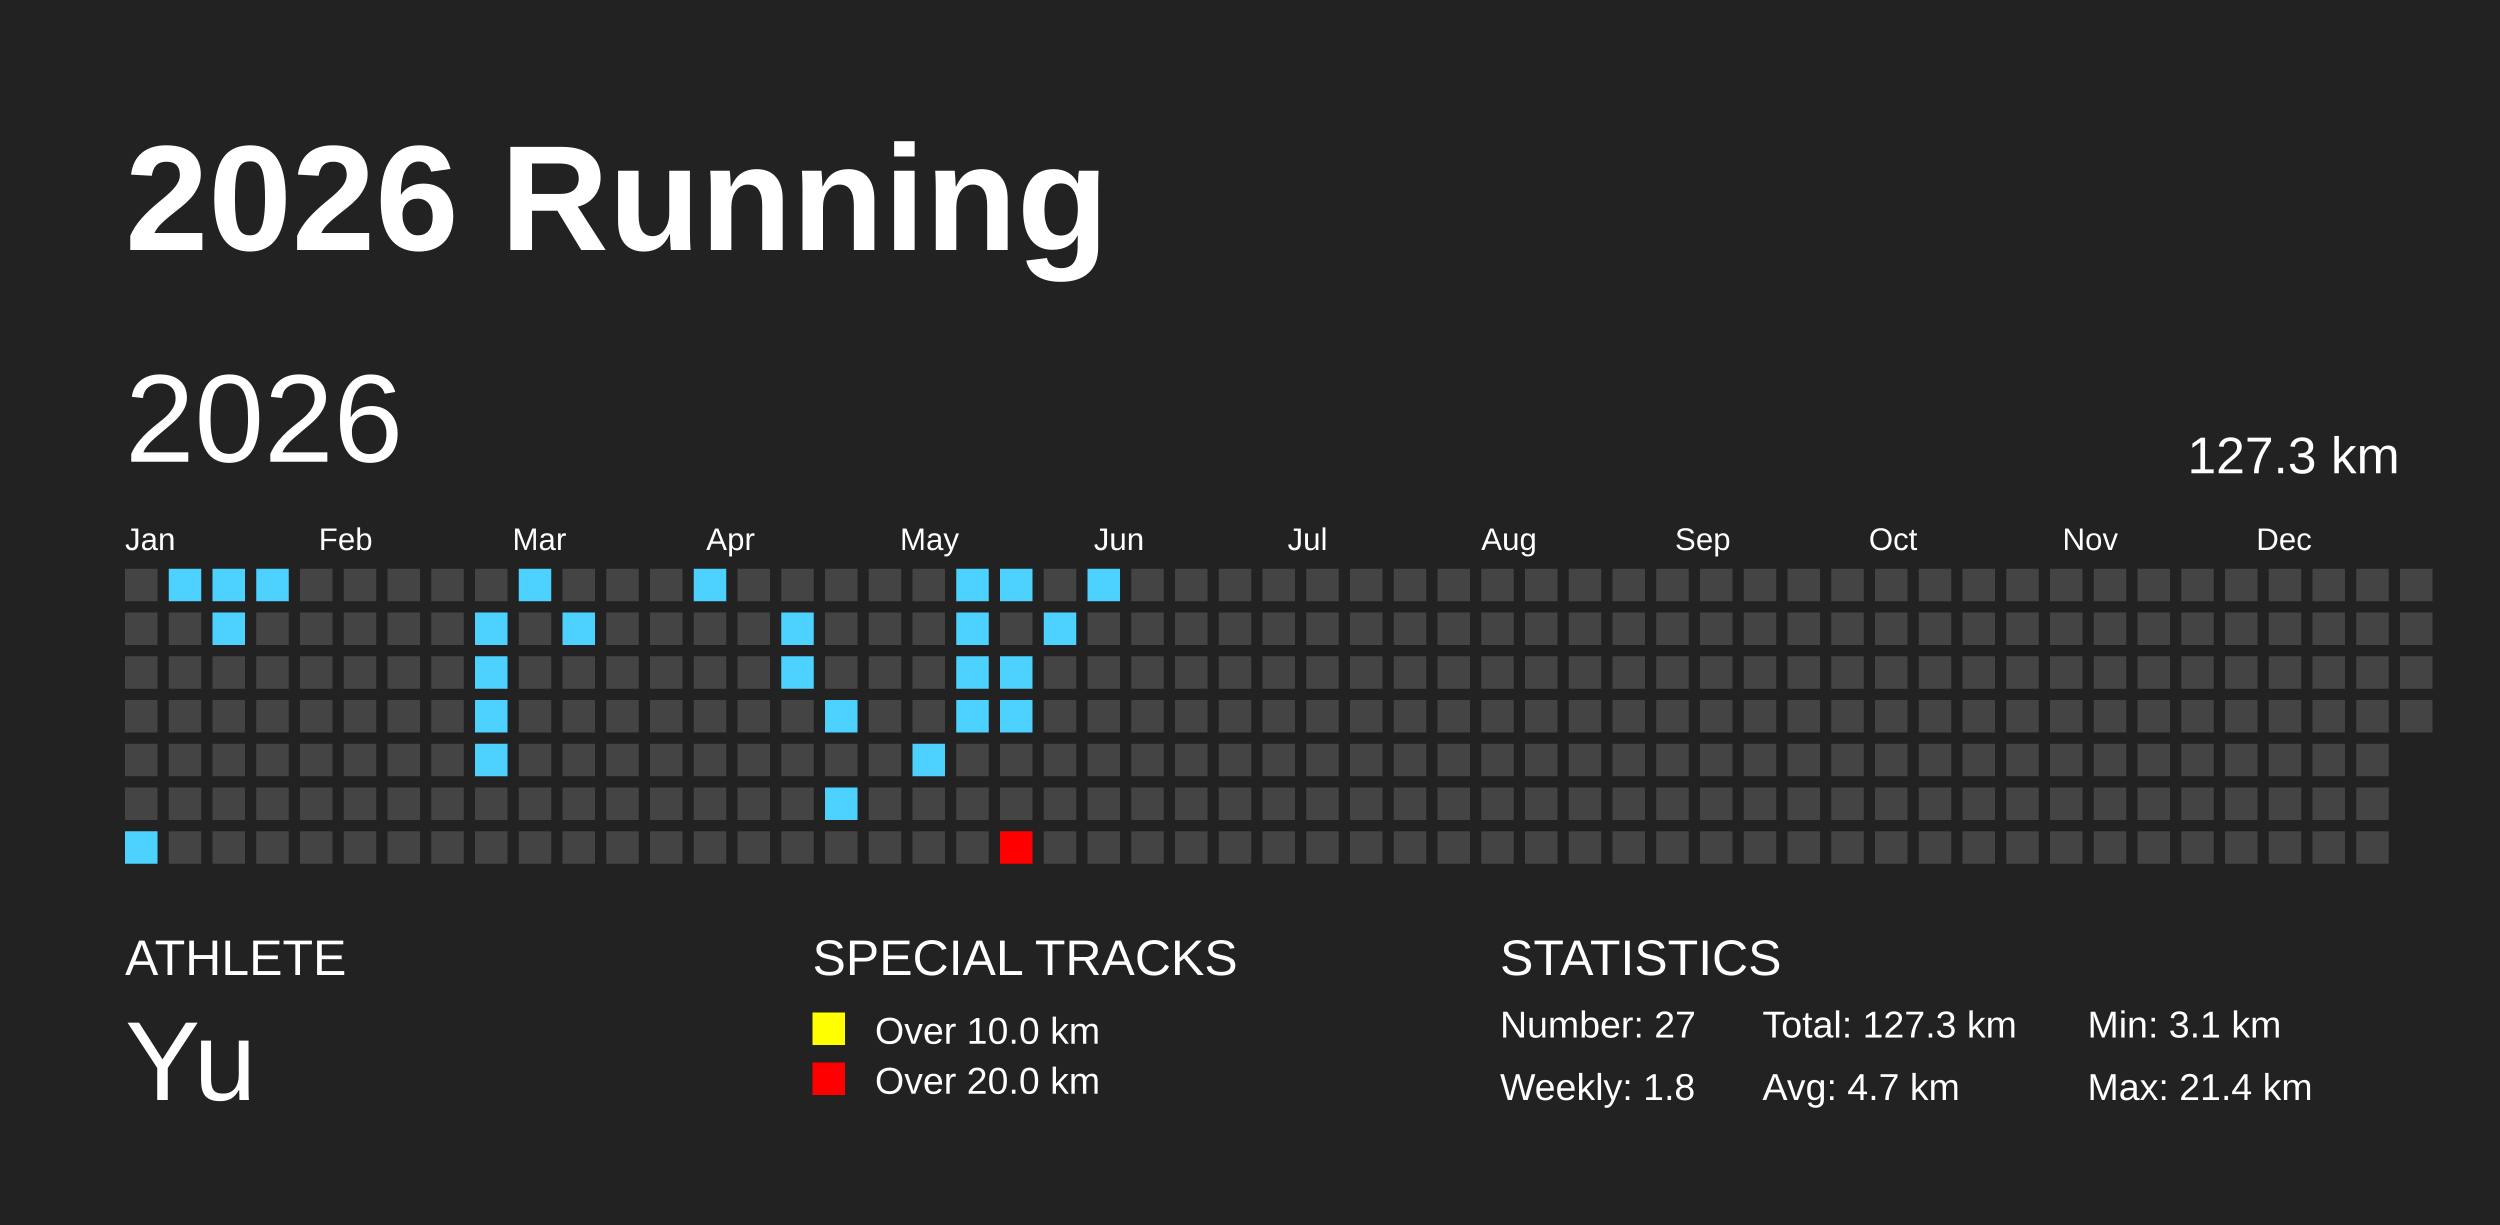
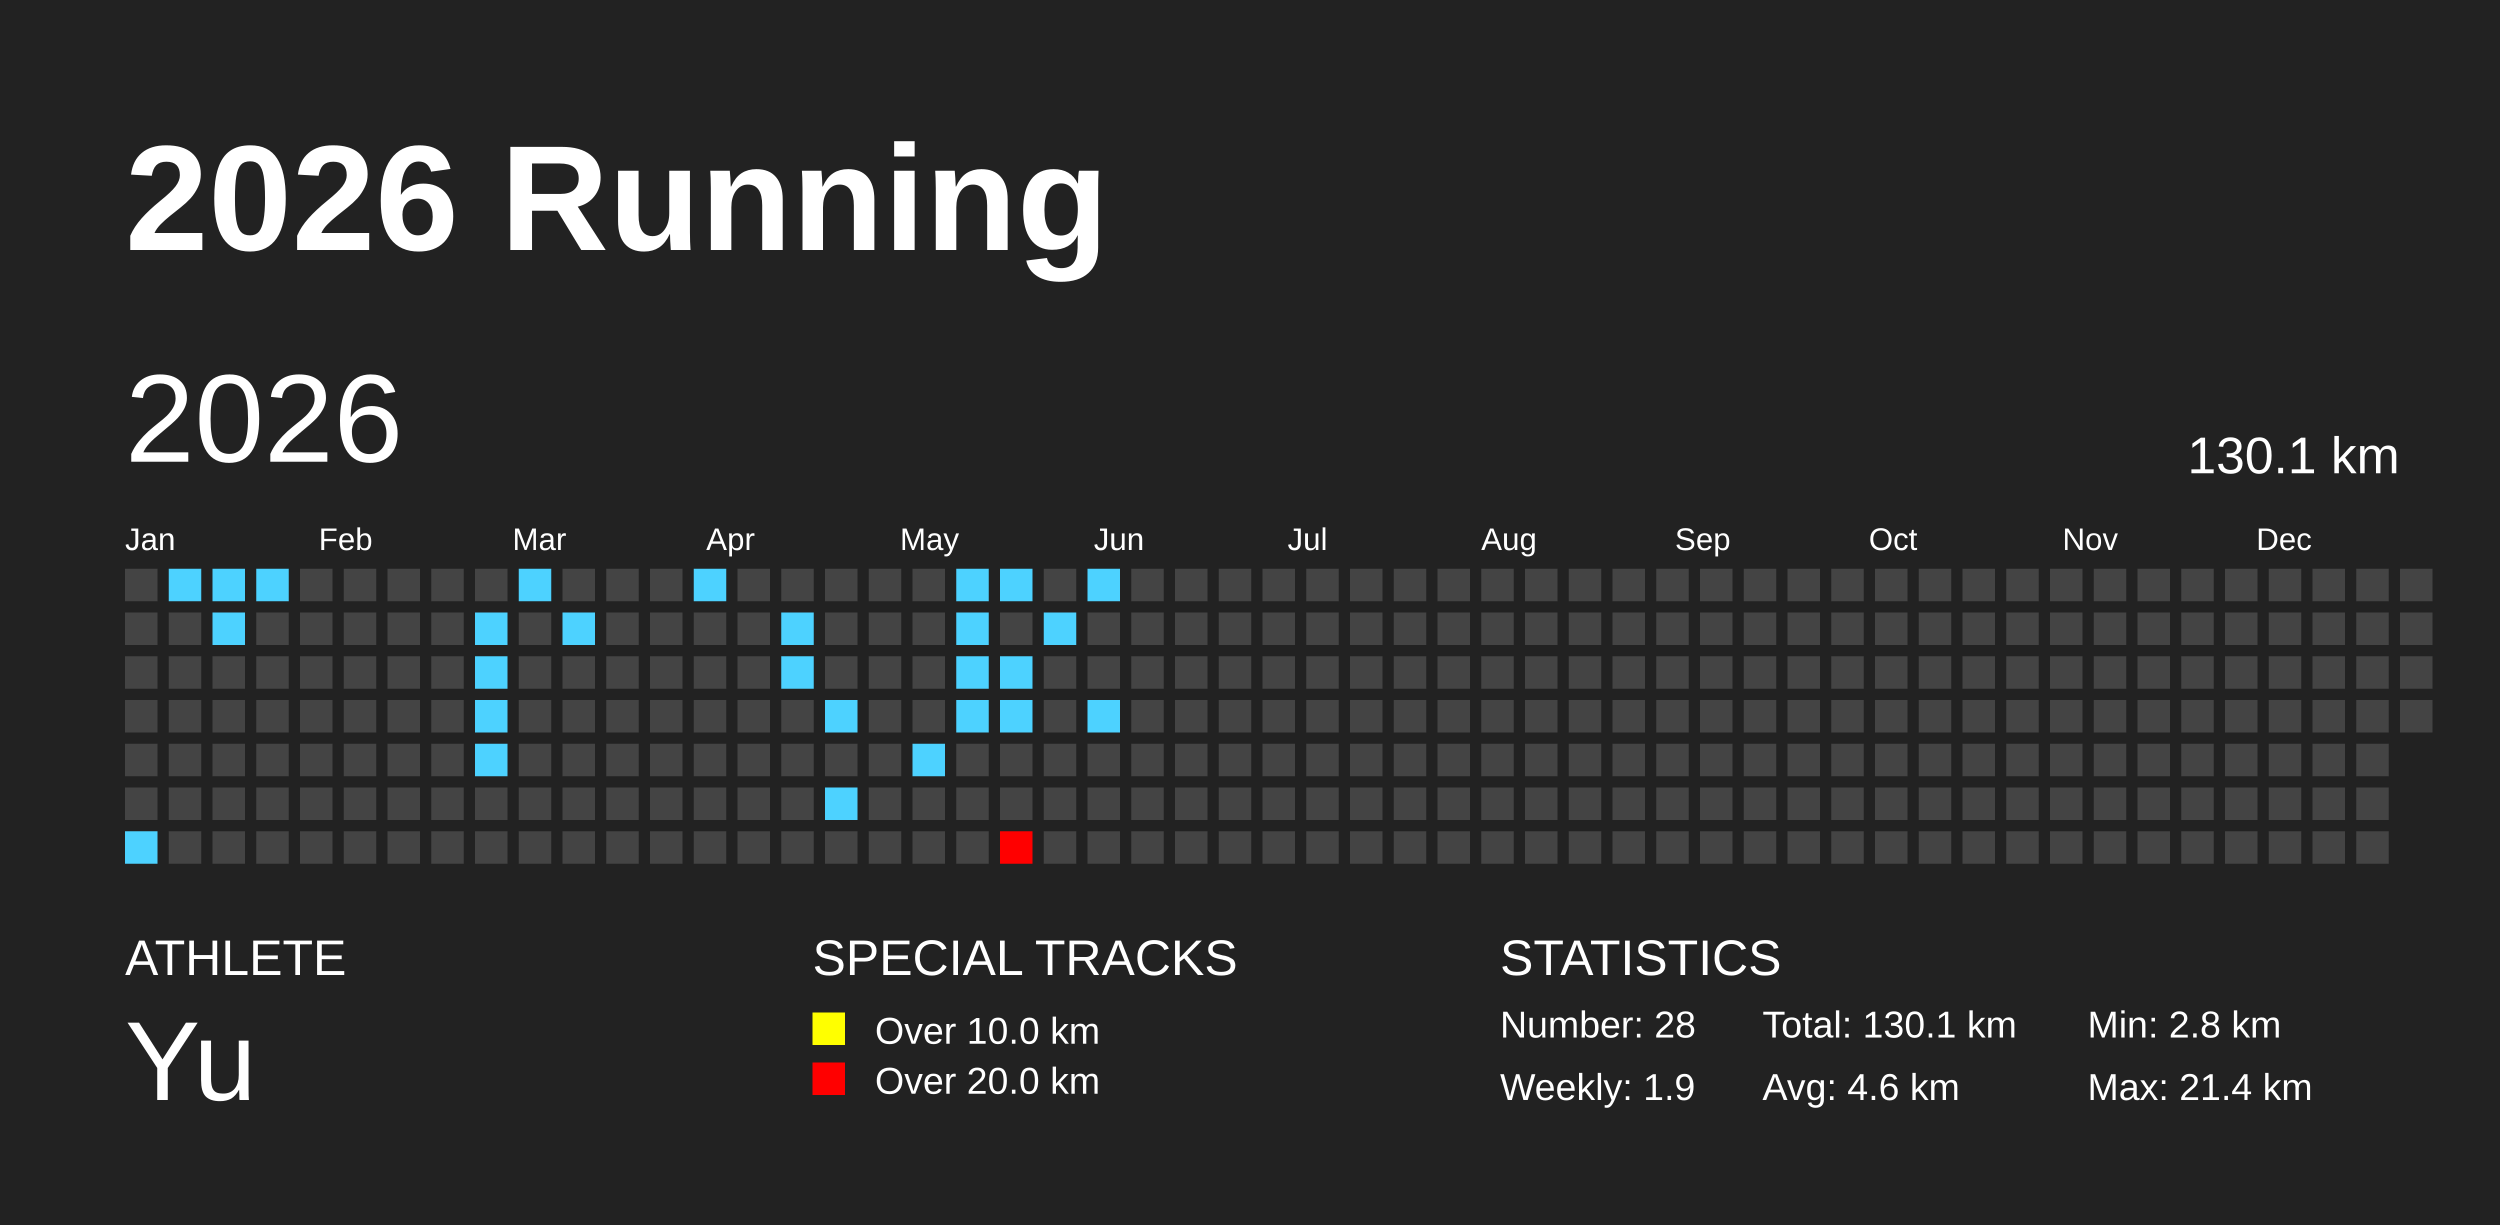
<svg xmlns="http://www.w3.org/2000/svg" baseProfile="full" height="98mm" version="1.1" viewBox="0,0,200,98" width="200mm">
  <defs />
  <rect fill="#222222" height="98" width="200" x="0" y="0" />
  <text fill="#FFFFFF" style="font-size:12px; font-family:Arial; font-weight:bold;" x="10" y="20">2026 Running</text>
  <text fill="#FFFFFF" style="font-size:4px; font-family:Arial" x="10" y="78">ATHLETE</text>
  <text fill="#FFFFFF" style="font-size:9px; font-family:Arial" x="10" y="88">Yu</text>
  <text fill="#FFFFFF" style="font-size:4px; font-family:Arial" x="65" y="78">SPECIAL TRACKS</text>
  <rect fill="yellow" height="2.6" width="2.6" x="65" y="81" />
  <text fill="#FFFFFF" style="font-size:3px; font-family:Arial" x="70" y="83.5">Over 10.0 km</text>
  <rect fill="red" height="2.6" width="2.6" x="65" y="85" />
  <text fill="#FFFFFF" style="font-size:3px; font-family:Arial" x="70" y="87.5">Over 20.0 km</text>
  <text fill="#FFFFFF" style="font-size:4px; font-family:Arial" x="120" y="78">STATISTICS</text>
-   <text fill="#FFFFFF" style="font-size:3px; font-family:Arial" x="120" y="83">Number: 27</text>
-   <text fill="#FFFFFF" style="font-size:3px; font-family:Arial" x="120" y="88">Weekly: 1.8</text>
-   <text fill="#FFFFFF" style="font-size:3px; font-family:Arial" x="141" y="83">Total: 127.3 km</text>
-   <text fill="#FFFFFF" style="font-size:3px; font-family:Arial" x="141" y="88">Avg: 4.7 km</text>
-   <text fill="#FFFFFF" style="font-size:3px; font-family:Arial" x="167" y="83">Min: 3.1 km</text>
+   <text fill="#FFFFFF" style="font-size:3px; font-family:Arial" x="120" y="83">Number: 28</text>
+   <text fill="#FFFFFF" style="font-size:3px; font-family:Arial" x="120" y="88">Weekly: 1.9</text>
+   <text fill="#FFFFFF" style="font-size:3px; font-family:Arial" x="141" y="83">Total: 130.1 km</text>
+   <text fill="#FFFFFF" style="font-size:3px; font-family:Arial" x="141" y="88">Avg: 4.6 km</text>
+   <text fill="#FFFFFF" style="font-size:3px; font-family:Arial" x="167" y="83">Min: 2.8 km</text>
  <text fill="#FFFFFF" style="font-size:3px; font-family:Arial" x="167" y="88">Max: 21.4 km</text>
  <text dominant-baseline="hanging" fill="#FFFFFF" style="font-size:10.0px; font-family:Arial;" x="10" y="30">2026</text>
-   <text dominant-baseline="hanging" fill="#FFFFFF" style="font-size:4.125px; font-family:Arial;" x="175" y="35">127.3 km</text>
+   <text dominant-baseline="hanging" fill="#FFFFFF" style="font-size:4.125px; font-family:Arial;" x="175" y="35">130.1 km</text>
  <text fill="#FFFFFF" style="font-size:2.5px; font-family:Arial" x="10.0" y="44">Jan</text>
  <text fill="#FFFFFF" style="font-size:2.5px; font-family:Arial" x="25.5" y="44">Feb</text>
  <text fill="#FFFFFF" style="font-size:2.5px; font-family:Arial" x="41.0" y="44">Mar</text>
  <text fill="#FFFFFF" style="font-size:2.5px; font-family:Arial" x="56.5" y="44">Apr</text>
  <text fill="#FFFFFF" style="font-size:2.5px; font-family:Arial" x="72.0" y="44">May</text>
  <text fill="#FFFFFF" style="font-size:2.5px; font-family:Arial" x="87.5" y="44">Jun</text>
  <text fill="#FFFFFF" style="font-size:2.5px; font-family:Arial" x="103.0" y="44">Jul</text>
  <text fill="#FFFFFF" style="font-size:2.5px; font-family:Arial" x="118.5" y="44">Aug</text>
  <text fill="#FFFFFF" style="font-size:2.5px; font-family:Arial" x="134.0" y="44">Sep</text>
  <text fill="#FFFFFF" style="font-size:2.5px; font-family:Arial" x="149.5" y="44">Oct</text>
  <text fill="#FFFFFF" style="font-size:2.5px; font-family:Arial" x="165.0" y="44">Nov</text>
  <text fill="#FFFFFF" style="font-size:2.5px; font-family:Arial" x="180.5" y="44">Dec</text>
  <rect fill="#444444" height="2.6" width="2.6" x="10.0" y="45.5" />
  <rect fill="#444444" height="2.6" width="2.6" x="10.0" y="49.0" />
  <rect fill="#444444" height="2.6" width="2.6" x="10.0" y="52.5" />
  <rect fill="#444444" height="2.6" width="2.6" x="10.0" y="56.0" />
  <rect fill="#444444" height="2.6" width="2.6" x="10.0" y="59.5" />
  <rect fill="#444444" height="2.6" width="2.6" x="10.0" y="63.0" />
  <rect fill="#4dd2ff" height="2.6" width="2.6" x="10.0" y="66.5" />
  <rect fill="#4dd2ff" height="2.6" width="2.6" x="13.5" y="45.5" />
  <rect fill="#444444" height="2.6" width="2.6" x="13.5" y="49.0" />
  <rect fill="#444444" height="2.6" width="2.6" x="13.5" y="52.5" />
  <rect fill="#444444" height="2.6" width="2.6" x="13.5" y="56.0" />
  <rect fill="#444444" height="2.6" width="2.6" x="13.5" y="59.5" />
  <rect fill="#444444" height="2.6" width="2.6" x="13.5" y="63.0" />
  <rect fill="#444444" height="2.6" width="2.6" x="13.5" y="66.5" />
  <rect fill="#4dd2ff" height="2.6" width="2.6" x="17.0" y="45.5" />
  <rect fill="#4dd2ff" height="2.6" width="2.6" x="17.0" y="49.0" />
  <rect fill="#444444" height="2.6" width="2.6" x="17.0" y="52.5" />
  <rect fill="#444444" height="2.6" width="2.6" x="17.0" y="56.0" />
  <rect fill="#444444" height="2.6" width="2.6" x="17.0" y="59.5" />
  <rect fill="#444444" height="2.6" width="2.6" x="17.0" y="63.0" />
  <rect fill="#444444" height="2.6" width="2.6" x="17.0" y="66.5" />
  <rect fill="#4dd2ff" height="2.6" width="2.6" x="20.5" y="45.5" />
  <rect fill="#444444" height="2.6" width="2.6" x="20.5" y="49.0" />
  <rect fill="#444444" height="2.6" width="2.6" x="20.5" y="52.5" />
  <rect fill="#444444" height="2.6" width="2.6" x="20.5" y="56.0" />
  <rect fill="#444444" height="2.6" width="2.6" x="20.5" y="59.5" />
  <rect fill="#444444" height="2.6" width="2.6" x="20.5" y="63.0" />
  <rect fill="#444444" height="2.6" width="2.6" x="20.5" y="66.5" />
  <rect fill="#444444" height="2.6" width="2.6" x="24.0" y="45.5" />
  <rect fill="#444444" height="2.6" width="2.6" x="24.0" y="49.0" />
  <rect fill="#444444" height="2.6" width="2.6" x="24.0" y="52.5" />
  <rect fill="#444444" height="2.6" width="2.6" x="24.0" y="56.0" />
  <rect fill="#444444" height="2.6" width="2.6" x="24.0" y="59.5" />
  <rect fill="#444444" height="2.6" width="2.6" x="24.0" y="63.0" />
  <rect fill="#444444" height="2.6" width="2.6" x="24.0" y="66.5" />
  <rect fill="#444444" height="2.6" width="2.6" x="27.5" y="45.5" />
  <rect fill="#444444" height="2.6" width="2.6" x="27.5" y="49.0" />
  <rect fill="#444444" height="2.6" width="2.6" x="27.5" y="52.5" />
  <rect fill="#444444" height="2.6" width="2.6" x="27.5" y="56.0" />
  <rect fill="#444444" height="2.6" width="2.6" x="27.5" y="59.5" />
  <rect fill="#444444" height="2.6" width="2.6" x="27.5" y="63.0" />
  <rect fill="#444444" height="2.6" width="2.6" x="27.5" y="66.5" />
  <rect fill="#444444" height="2.6" width="2.6" x="31.0" y="45.5" />
  <rect fill="#444444" height="2.6" width="2.6" x="31.0" y="49.0" />
  <rect fill="#444444" height="2.6" width="2.6" x="31.0" y="52.5" />
  <rect fill="#444444" height="2.6" width="2.6" x="31.0" y="56.0" />
  <rect fill="#444444" height="2.6" width="2.6" x="31.0" y="59.5" />
  <rect fill="#444444" height="2.6" width="2.6" x="31.0" y="63.0" />
  <rect fill="#444444" height="2.6" width="2.6" x="31.0" y="66.5" />
  <rect fill="#444444" height="2.6" width="2.6" x="34.5" y="45.5" />
  <rect fill="#444444" height="2.6" width="2.6" x="34.5" y="49.0" />
  <rect fill="#444444" height="2.6" width="2.6" x="34.5" y="52.5" />
  <rect fill="#444444" height="2.6" width="2.6" x="34.5" y="56.0" />
  <rect fill="#444444" height="2.6" width="2.6" x="34.5" y="59.5" />
  <rect fill="#444444" height="2.6" width="2.6" x="34.5" y="63.0" />
  <rect fill="#444444" height="2.6" width="2.6" x="34.5" y="66.5" />
  <rect fill="#444444" height="2.6" width="2.6" x="38.0" y="45.5" />
  <rect fill="#4dd2ff" height="2.6" width="2.6" x="38.0" y="49.0" />
  <rect fill="#4dd2ff" height="2.6" width="2.6" x="38.0" y="52.5" />
  <rect fill="#4dd2ff" height="2.6" width="2.6" x="38.0" y="56.0" />
  <rect fill="#4dd2ff" height="2.6" width="2.6" x="38.0" y="59.5" />
  <rect fill="#444444" height="2.6" width="2.6" x="38.0" y="63.0" />
  <rect fill="#444444" height="2.6" width="2.6" x="38.0" y="66.5" />
  <rect fill="#4dd2ff" height="2.6" width="2.6" x="41.5" y="45.5" />
  <rect fill="#444444" height="2.6" width="2.6" x="41.5" y="49.0" />
  <rect fill="#444444" height="2.6" width="2.6" x="41.5" y="52.5" />
  <rect fill="#444444" height="2.6" width="2.6" x="41.5" y="56.0" />
  <rect fill="#444444" height="2.6" width="2.6" x="41.5" y="59.5" />
  <rect fill="#444444" height="2.6" width="2.6" x="41.5" y="63.0" />
  <rect fill="#444444" height="2.6" width="2.6" x="41.5" y="66.5" />
  <rect fill="#444444" height="2.6" width="2.6" x="45.0" y="45.5" />
  <rect fill="#4dd2ff" height="2.6" width="2.6" x="45.0" y="49.0" />
  <rect fill="#444444" height="2.6" width="2.6" x="45.0" y="52.5" />
  <rect fill="#444444" height="2.6" width="2.6" x="45.0" y="56.0" />
  <rect fill="#444444" height="2.6" width="2.6" x="45.0" y="59.5" />
  <rect fill="#444444" height="2.6" width="2.6" x="45.0" y="63.0" />
  <rect fill="#444444" height="2.6" width="2.6" x="45.0" y="66.5" />
  <rect fill="#444444" height="2.6" width="2.6" x="48.5" y="45.5" />
  <rect fill="#444444" height="2.6" width="2.6" x="48.5" y="49.0" />
  <rect fill="#444444" height="2.6" width="2.6" x="48.5" y="52.5" />
  <rect fill="#444444" height="2.6" width="2.6" x="48.5" y="56.0" />
  <rect fill="#444444" height="2.6" width="2.6" x="48.5" y="59.5" />
  <rect fill="#444444" height="2.6" width="2.6" x="48.5" y="63.0" />
  <rect fill="#444444" height="2.6" width="2.6" x="48.5" y="66.5" />
  <rect fill="#444444" height="2.6" width="2.6" x="52.0" y="45.5" />
  <rect fill="#444444" height="2.6" width="2.6" x="52.0" y="49.0" />
  <rect fill="#444444" height="2.6" width="2.6" x="52.0" y="52.5" />
  <rect fill="#444444" height="2.6" width="2.6" x="52.0" y="56.0" />
  <rect fill="#444444" height="2.6" width="2.6" x="52.0" y="59.5" />
  <rect fill="#444444" height="2.6" width="2.6" x="52.0" y="63.0" />
  <rect fill="#444444" height="2.6" width="2.6" x="52.0" y="66.5" />
  <rect fill="#4dd2ff" height="2.6" width="2.6" x="55.5" y="45.5" />
  <rect fill="#444444" height="2.6" width="2.6" x="55.5" y="49.0" />
  <rect fill="#444444" height="2.6" width="2.6" x="55.5" y="52.5" />
  <rect fill="#444444" height="2.6" width="2.6" x="55.5" y="56.0" />
  <rect fill="#444444" height="2.6" width="2.6" x="55.5" y="59.5" />
  <rect fill="#444444" height="2.6" width="2.6" x="55.5" y="63.0" />
  <rect fill="#444444" height="2.6" width="2.6" x="55.5" y="66.5" />
  <rect fill="#444444" height="2.6" width="2.6" x="59.0" y="45.5" />
  <rect fill="#444444" height="2.6" width="2.6" x="59.0" y="49.0" />
  <rect fill="#444444" height="2.6" width="2.6" x="59.0" y="52.5" />
  <rect fill="#444444" height="2.6" width="2.6" x="59.0" y="56.0" />
  <rect fill="#444444" height="2.6" width="2.6" x="59.0" y="59.5" />
  <rect fill="#444444" height="2.6" width="2.6" x="59.0" y="63.0" />
  <rect fill="#444444" height="2.6" width="2.6" x="59.0" y="66.5" />
  <rect fill="#444444" height="2.6" width="2.6" x="62.5" y="45.5" />
  <rect fill="#4dd2ff" height="2.6" width="2.6" x="62.5" y="49.0" />
  <rect fill="#4dd2ff" height="2.6" width="2.6" x="62.5" y="52.5" />
  <rect fill="#444444" height="2.6" width="2.6" x="62.5" y="56.0" />
  <rect fill="#444444" height="2.6" width="2.6" x="62.5" y="59.5" />
  <rect fill="#444444" height="2.6" width="2.6" x="62.5" y="63.0" />
  <rect fill="#444444" height="2.6" width="2.6" x="62.5" y="66.5" />
  <rect fill="#444444" height="2.6" width="2.6" x="66.0" y="45.5" />
  <rect fill="#444444" height="2.6" width="2.6" x="66.0" y="49.0" />
  <rect fill="#444444" height="2.6" width="2.6" x="66.0" y="52.5" />
  <rect fill="#4dd2ff" height="2.6" width="2.6" x="66.0" y="56.0" />
  <rect fill="#444444" height="2.6" width="2.6" x="66.0" y="59.5" />
  <rect fill="#4dd2ff" height="2.6" width="2.6" x="66.0" y="63.0" />
  <rect fill="#444444" height="2.6" width="2.6" x="66.0" y="66.5" />
  <rect fill="#444444" height="2.6" width="2.6" x="69.5" y="45.5" />
  <rect fill="#444444" height="2.6" width="2.6" x="69.5" y="49.0" />
  <rect fill="#444444" height="2.6" width="2.6" x="69.5" y="52.5" />
  <rect fill="#444444" height="2.6" width="2.6" x="69.5" y="56.0" />
  <rect fill="#444444" height="2.6" width="2.6" x="69.5" y="59.5" />
  <rect fill="#444444" height="2.6" width="2.6" x="69.5" y="63.0" />
  <rect fill="#444444" height="2.6" width="2.6" x="69.5" y="66.5" />
  <rect fill="#444444" height="2.6" width="2.6" x="73.0" y="45.5" />
  <rect fill="#444444" height="2.6" width="2.6" x="73.0" y="49.0" />
  <rect fill="#444444" height="2.6" width="2.6" x="73.0" y="52.5" />
  <rect fill="#444444" height="2.6" width="2.6" x="73.0" y="56.0" />
  <rect fill="#4dd2ff" height="2.6" width="2.6" x="73.0" y="59.5" />
  <rect fill="#444444" height="2.6" width="2.6" x="73.0" y="63.0" />
  <rect fill="#444444" height="2.6" width="2.6" x="73.0" y="66.5" />
  <rect fill="#4dd2ff" height="2.6" width="2.6" x="76.5" y="45.5" />
  <rect fill="#4dd2ff" height="2.6" width="2.6" x="76.5" y="49.0" />
  <rect fill="#4dd2ff" height="2.6" width="2.6" x="76.5" y="52.5" />
  <rect fill="#4dd2ff" height="2.6" width="2.6" x="76.5" y="56.0" />
  <rect fill="#444444" height="2.6" width="2.6" x="76.5" y="59.5" />
  <rect fill="#444444" height="2.6" width="2.6" x="76.5" y="63.0" />
  <rect fill="#444444" height="2.6" width="2.6" x="76.5" y="66.5" />
  <rect fill="#4dd2ff" height="2.6" width="2.6" x="80.0" y="45.5" />
  <rect fill="#444444" height="2.6" width="2.6" x="80.0" y="49.0" />
  <rect fill="#4dd2ff" height="2.6" width="2.6" x="80.0" y="52.5" />
  <rect fill="#4dd2ff" height="2.6" width="2.6" x="80.0" y="56.0" />
  <rect fill="#444444" height="2.6" width="2.6" x="80.0" y="59.5" />
  <rect fill="#444444" height="2.6" width="2.6" x="80.0" y="63.0" />
  <rect fill="red" height="2.6" width="2.6" x="80.0" y="66.5" />
  <rect fill="#444444" height="2.6" width="2.6" x="83.5" y="45.5" />
  <rect fill="#4dd2ff" height="2.6" width="2.6" x="83.5" y="49.0" />
  <rect fill="#444444" height="2.6" width="2.6" x="83.5" y="52.5" />
  <rect fill="#444444" height="2.6" width="2.6" x="83.5" y="56.0" />
  <rect fill="#444444" height="2.6" width="2.6" x="83.5" y="59.5" />
  <rect fill="#444444" height="2.6" width="2.6" x="83.5" y="63.0" />
  <rect fill="#444444" height="2.6" width="2.6" x="83.5" y="66.5" />
  <rect fill="#4dd2ff" height="2.6" width="2.6" x="87.0" y="45.5" />
  <rect fill="#444444" height="2.6" width="2.6" x="87.0" y="49.0" />
  <rect fill="#444444" height="2.6" width="2.6" x="87.0" y="52.5" />
-   <rect fill="#444444" height="2.6" width="2.6" x="87.0" y="56.0" />
+   <rect fill="#4dd2ff" height="2.6" width="2.6" x="87.0" y="56.0" />
  <rect fill="#444444" height="2.6" width="2.6" x="87.0" y="59.5" />
  <rect fill="#444444" height="2.6" width="2.6" x="87.0" y="63.0" />
  <rect fill="#444444" height="2.6" width="2.6" x="87.0" y="66.5" />
  <rect fill="#444444" height="2.6" width="2.6" x="90.5" y="45.5" />
  <rect fill="#444444" height="2.6" width="2.6" x="90.5" y="49.0" />
  <rect fill="#444444" height="2.6" width="2.6" x="90.5" y="52.5" />
  <rect fill="#444444" height="2.6" width="2.6" x="90.5" y="56.0" />
  <rect fill="#444444" height="2.6" width="2.6" x="90.5" y="59.5" />
  <rect fill="#444444" height="2.6" width="2.6" x="90.5" y="63.0" />
  <rect fill="#444444" height="2.6" width="2.6" x="90.5" y="66.5" />
  <rect fill="#444444" height="2.6" width="2.6" x="94.0" y="45.5" />
  <rect fill="#444444" height="2.6" width="2.6" x="94.0" y="49.0" />
  <rect fill="#444444" height="2.6" width="2.6" x="94.0" y="52.5" />
  <rect fill="#444444" height="2.6" width="2.6" x="94.0" y="56.0" />
  <rect fill="#444444" height="2.6" width="2.6" x="94.0" y="59.5" />
  <rect fill="#444444" height="2.6" width="2.6" x="94.0" y="63.0" />
  <rect fill="#444444" height="2.6" width="2.6" x="94.0" y="66.5" />
  <rect fill="#444444" height="2.6" width="2.6" x="97.5" y="45.5" />
  <rect fill="#444444" height="2.6" width="2.6" x="97.5" y="49.0" />
  <rect fill="#444444" height="2.6" width="2.6" x="97.5" y="52.5" />
  <rect fill="#444444" height="2.6" width="2.6" x="97.5" y="56.0" />
  <rect fill="#444444" height="2.6" width="2.6" x="97.5" y="59.5" />
  <rect fill="#444444" height="2.6" width="2.6" x="97.5" y="63.0" />
  <rect fill="#444444" height="2.6" width="2.6" x="97.5" y="66.5" />
  <rect fill="#444444" height="2.6" width="2.6" x="101.0" y="45.5" />
  <rect fill="#444444" height="2.6" width="2.6" x="101.0" y="49.0" />
  <rect fill="#444444" height="2.6" width="2.6" x="101.0" y="52.5" />
  <rect fill="#444444" height="2.6" width="2.6" x="101.0" y="56.0" />
  <rect fill="#444444" height="2.6" width="2.6" x="101.0" y="59.5" />
  <rect fill="#444444" height="2.6" width="2.6" x="101.0" y="63.0" />
  <rect fill="#444444" height="2.6" width="2.6" x="101.0" y="66.5" />
  <rect fill="#444444" height="2.6" width="2.6" x="104.5" y="45.5" />
  <rect fill="#444444" height="2.6" width="2.6" x="104.5" y="49.0" />
  <rect fill="#444444" height="2.6" width="2.6" x="104.5" y="52.5" />
  <rect fill="#444444" height="2.6" width="2.6" x="104.5" y="56.0" />
  <rect fill="#444444" height="2.6" width="2.6" x="104.5" y="59.5" />
  <rect fill="#444444" height="2.6" width="2.6" x="104.5" y="63.0" />
  <rect fill="#444444" height="2.6" width="2.6" x="104.5" y="66.5" />
  <rect fill="#444444" height="2.6" width="2.6" x="108.0" y="45.5" />
  <rect fill="#444444" height="2.6" width="2.6" x="108.0" y="49.0" />
  <rect fill="#444444" height="2.6" width="2.6" x="108.0" y="52.5" />
  <rect fill="#444444" height="2.6" width="2.6" x="108.0" y="56.0" />
  <rect fill="#444444" height="2.6" width="2.6" x="108.0" y="59.5" />
  <rect fill="#444444" height="2.6" width="2.6" x="108.0" y="63.0" />
  <rect fill="#444444" height="2.6" width="2.6" x="108.0" y="66.5" />
  <rect fill="#444444" height="2.6" width="2.6" x="111.5" y="45.5" />
  <rect fill="#444444" height="2.6" width="2.6" x="111.5" y="49.0" />
  <rect fill="#444444" height="2.6" width="2.6" x="111.5" y="52.5" />
  <rect fill="#444444" height="2.6" width="2.6" x="111.5" y="56.0" />
  <rect fill="#444444" height="2.6" width="2.6" x="111.5" y="59.5" />
  <rect fill="#444444" height="2.6" width="2.6" x="111.5" y="63.0" />
  <rect fill="#444444" height="2.6" width="2.6" x="111.5" y="66.5" />
  <rect fill="#444444" height="2.6" width="2.6" x="115.0" y="45.5" />
  <rect fill="#444444" height="2.6" width="2.6" x="115.0" y="49.0" />
  <rect fill="#444444" height="2.6" width="2.6" x="115.0" y="52.5" />
  <rect fill="#444444" height="2.6" width="2.6" x="115.0" y="56.0" />
  <rect fill="#444444" height="2.6" width="2.6" x="115.0" y="59.5" />
  <rect fill="#444444" height="2.6" width="2.6" x="115.0" y="63.0" />
  <rect fill="#444444" height="2.6" width="2.6" x="115.0" y="66.5" />
  <rect fill="#444444" height="2.6" width="2.6" x="118.5" y="45.5" />
  <rect fill="#444444" height="2.6" width="2.6" x="118.5" y="49.0" />
  <rect fill="#444444" height="2.6" width="2.6" x="118.5" y="52.5" />
  <rect fill="#444444" height="2.6" width="2.6" x="118.5" y="56.0" />
  <rect fill="#444444" height="2.6" width="2.6" x="118.5" y="59.5" />
  <rect fill="#444444" height="2.6" width="2.6" x="118.5" y="63.0" />
  <rect fill="#444444" height="2.6" width="2.6" x="118.5" y="66.5" />
  <rect fill="#444444" height="2.6" width="2.6" x="122.0" y="45.5" />
  <rect fill="#444444" height="2.6" width="2.6" x="122.0" y="49.0" />
  <rect fill="#444444" height="2.6" width="2.6" x="122.0" y="52.5" />
  <rect fill="#444444" height="2.6" width="2.6" x="122.0" y="56.0" />
  <rect fill="#444444" height="2.6" width="2.6" x="122.0" y="59.5" />
  <rect fill="#444444" height="2.6" width="2.6" x="122.0" y="63.0" />
  <rect fill="#444444" height="2.6" width="2.6" x="122.0" y="66.5" />
  <rect fill="#444444" height="2.6" width="2.6" x="125.5" y="45.5" />
  <rect fill="#444444" height="2.6" width="2.6" x="125.5" y="49.0" />
  <rect fill="#444444" height="2.6" width="2.6" x="125.5" y="52.5" />
  <rect fill="#444444" height="2.6" width="2.6" x="125.5" y="56.0" />
  <rect fill="#444444" height="2.6" width="2.6" x="125.5" y="59.5" />
  <rect fill="#444444" height="2.6" width="2.6" x="125.5" y="63.0" />
  <rect fill="#444444" height="2.6" width="2.6" x="125.5" y="66.5" />
  <rect fill="#444444" height="2.6" width="2.6" x="129.0" y="45.5" />
  <rect fill="#444444" height="2.6" width="2.6" x="129.0" y="49.0" />
  <rect fill="#444444" height="2.6" width="2.6" x="129.0" y="52.5" />
  <rect fill="#444444" height="2.6" width="2.6" x="129.0" y="56.0" />
  <rect fill="#444444" height="2.6" width="2.6" x="129.0" y="59.5" />
  <rect fill="#444444" height="2.6" width="2.6" x="129.0" y="63.0" />
  <rect fill="#444444" height="2.6" width="2.6" x="129.0" y="66.5" />
  <rect fill="#444444" height="2.6" width="2.6" x="132.5" y="45.5" />
  <rect fill="#444444" height="2.6" width="2.6" x="132.5" y="49.0" />
  <rect fill="#444444" height="2.6" width="2.6" x="132.5" y="52.5" />
  <rect fill="#444444" height="2.6" width="2.6" x="132.5" y="56.0" />
  <rect fill="#444444" height="2.6" width="2.6" x="132.5" y="59.5" />
  <rect fill="#444444" height="2.6" width="2.6" x="132.5" y="63.0" />
  <rect fill="#444444" height="2.6" width="2.6" x="132.5" y="66.5" />
  <rect fill="#444444" height="2.6" width="2.6" x="136.0" y="45.5" />
  <rect fill="#444444" height="2.6" width="2.6" x="136.0" y="49.0" />
  <rect fill="#444444" height="2.6" width="2.6" x="136.0" y="52.5" />
  <rect fill="#444444" height="2.6" width="2.6" x="136.0" y="56.0" />
  <rect fill="#444444" height="2.6" width="2.6" x="136.0" y="59.5" />
  <rect fill="#444444" height="2.6" width="2.6" x="136.0" y="63.0" />
  <rect fill="#444444" height="2.6" width="2.6" x="136.0" y="66.5" />
  <rect fill="#444444" height="2.6" width="2.6" x="139.5" y="45.5" />
  <rect fill="#444444" height="2.6" width="2.6" x="139.5" y="49.0" />
  <rect fill="#444444" height="2.6" width="2.6" x="139.5" y="52.5" />
  <rect fill="#444444" height="2.6" width="2.6" x="139.5" y="56.0" />
  <rect fill="#444444" height="2.6" width="2.6" x="139.5" y="59.5" />
  <rect fill="#444444" height="2.6" width="2.6" x="139.5" y="63.0" />
  <rect fill="#444444" height="2.6" width="2.6" x="139.5" y="66.5" />
  <rect fill="#444444" height="2.6" width="2.6" x="143.0" y="45.5" />
  <rect fill="#444444" height="2.6" width="2.6" x="143.0" y="49.0" />
  <rect fill="#444444" height="2.6" width="2.6" x="143.0" y="52.5" />
  <rect fill="#444444" height="2.6" width="2.6" x="143.0" y="56.0" />
  <rect fill="#444444" height="2.6" width="2.6" x="143.0" y="59.5" />
  <rect fill="#444444" height="2.6" width="2.6" x="143.0" y="63.0" />
  <rect fill="#444444" height="2.6" width="2.6" x="143.0" y="66.5" />
  <rect fill="#444444" height="2.6" width="2.6" x="146.5" y="45.5" />
  <rect fill="#444444" height="2.6" width="2.6" x="146.5" y="49.0" />
  <rect fill="#444444" height="2.6" width="2.6" x="146.5" y="52.5" />
  <rect fill="#444444" height="2.6" width="2.6" x="146.5" y="56.0" />
  <rect fill="#444444" height="2.6" width="2.6" x="146.5" y="59.5" />
  <rect fill="#444444" height="2.6" width="2.6" x="146.5" y="63.0" />
  <rect fill="#444444" height="2.6" width="2.6" x="146.5" y="66.5" />
  <rect fill="#444444" height="2.6" width="2.6" x="150.0" y="45.5" />
  <rect fill="#444444" height="2.6" width="2.6" x="150.0" y="49.0" />
  <rect fill="#444444" height="2.6" width="2.6" x="150.0" y="52.5" />
  <rect fill="#444444" height="2.6" width="2.6" x="150.0" y="56.0" />
  <rect fill="#444444" height="2.6" width="2.6" x="150.0" y="59.5" />
  <rect fill="#444444" height="2.6" width="2.6" x="150.0" y="63.0" />
  <rect fill="#444444" height="2.6" width="2.6" x="150.0" y="66.5" />
  <rect fill="#444444" height="2.6" width="2.6" x="153.5" y="45.5" />
  <rect fill="#444444" height="2.6" width="2.6" x="153.5" y="49.0" />
  <rect fill="#444444" height="2.6" width="2.6" x="153.5" y="52.5" />
  <rect fill="#444444" height="2.6" width="2.6" x="153.5" y="56.0" />
  <rect fill="#444444" height="2.6" width="2.6" x="153.5" y="59.5" />
  <rect fill="#444444" height="2.6" width="2.6" x="153.5" y="63.0" />
  <rect fill="#444444" height="2.6" width="2.6" x="153.5" y="66.5" />
  <rect fill="#444444" height="2.6" width="2.6" x="157.0" y="45.5" />
  <rect fill="#444444" height="2.6" width="2.6" x="157.0" y="49.0" />
  <rect fill="#444444" height="2.6" width="2.6" x="157.0" y="52.5" />
  <rect fill="#444444" height="2.6" width="2.6" x="157.0" y="56.0" />
  <rect fill="#444444" height="2.6" width="2.6" x="157.0" y="59.5" />
  <rect fill="#444444" height="2.6" width="2.6" x="157.0" y="63.0" />
  <rect fill="#444444" height="2.6" width="2.6" x="157.0" y="66.5" />
  <rect fill="#444444" height="2.6" width="2.6" x="160.5" y="45.5" />
  <rect fill="#444444" height="2.6" width="2.6" x="160.5" y="49.0" />
  <rect fill="#444444" height="2.6" width="2.6" x="160.5" y="52.5" />
  <rect fill="#444444" height="2.6" width="2.6" x="160.5" y="56.0" />
  <rect fill="#444444" height="2.6" width="2.6" x="160.5" y="59.5" />
  <rect fill="#444444" height="2.6" width="2.6" x="160.5" y="63.0" />
  <rect fill="#444444" height="2.6" width="2.6" x="160.5" y="66.5" />
  <rect fill="#444444" height="2.6" width="2.6" x="164.0" y="45.5" />
  <rect fill="#444444" height="2.6" width="2.6" x="164.0" y="49.0" />
  <rect fill="#444444" height="2.6" width="2.6" x="164.0" y="52.5" />
  <rect fill="#444444" height="2.6" width="2.6" x="164.0" y="56.0" />
  <rect fill="#444444" height="2.6" width="2.6" x="164.0" y="59.5" />
  <rect fill="#444444" height="2.6" width="2.6" x="164.0" y="63.0" />
  <rect fill="#444444" height="2.6" width="2.6" x="164.0" y="66.5" />
  <rect fill="#444444" height="2.6" width="2.6" x="167.5" y="45.5" />
  <rect fill="#444444" height="2.6" width="2.6" x="167.5" y="49.0" />
  <rect fill="#444444" height="2.6" width="2.6" x="167.5" y="52.5" />
  <rect fill="#444444" height="2.6" width="2.6" x="167.5" y="56.0" />
  <rect fill="#444444" height="2.6" width="2.6" x="167.5" y="59.5" />
  <rect fill="#444444" height="2.6" width="2.6" x="167.5" y="63.0" />
  <rect fill="#444444" height="2.6" width="2.6" x="167.5" y="66.5" />
  <rect fill="#444444" height="2.6" width="2.6" x="171.0" y="45.5" />
  <rect fill="#444444" height="2.6" width="2.6" x="171.0" y="49.0" />
  <rect fill="#444444" height="2.6" width="2.6" x="171.0" y="52.5" />
  <rect fill="#444444" height="2.6" width="2.6" x="171.0" y="56.0" />
  <rect fill="#444444" height="2.6" width="2.6" x="171.0" y="59.5" />
  <rect fill="#444444" height="2.6" width="2.6" x="171.0" y="63.0" />
  <rect fill="#444444" height="2.6" width="2.6" x="171.0" y="66.5" />
  <rect fill="#444444" height="2.6" width="2.6" x="174.5" y="45.5" />
  <rect fill="#444444" height="2.6" width="2.6" x="174.5" y="49.0" />
  <rect fill="#444444" height="2.6" width="2.6" x="174.5" y="52.5" />
  <rect fill="#444444" height="2.6" width="2.6" x="174.5" y="56.0" />
  <rect fill="#444444" height="2.6" width="2.6" x="174.5" y="59.5" />
  <rect fill="#444444" height="2.6" width="2.6" x="174.5" y="63.0" />
  <rect fill="#444444" height="2.6" width="2.6" x="174.5" y="66.5" />
  <rect fill="#444444" height="2.6" width="2.6" x="178.0" y="45.5" />
  <rect fill="#444444" height="2.6" width="2.6" x="178.0" y="49.0" />
  <rect fill="#444444" height="2.6" width="2.6" x="178.0" y="52.5" />
  <rect fill="#444444" height="2.6" width="2.6" x="178.0" y="56.0" />
  <rect fill="#444444" height="2.6" width="2.6" x="178.0" y="59.5" />
  <rect fill="#444444" height="2.6" width="2.6" x="178.0" y="63.0" />
  <rect fill="#444444" height="2.6" width="2.6" x="178.0" y="66.5" />
  <rect fill="#444444" height="2.6" width="2.6" x="181.5" y="45.5" />
  <rect fill="#444444" height="2.6" width="2.6" x="181.5" y="49.0" />
  <rect fill="#444444" height="2.6" width="2.6" x="181.5" y="52.5" />
  <rect fill="#444444" height="2.6" width="2.6" x="181.5" y="56.0" />
  <rect fill="#444444" height="2.6" width="2.6" x="181.5" y="59.5" />
  <rect fill="#444444" height="2.6" width="2.6" x="181.5" y="63.0" />
  <rect fill="#444444" height="2.6" width="2.6" x="181.5" y="66.5" />
  <rect fill="#444444" height="2.6" width="2.6" x="185.0" y="45.5" />
  <rect fill="#444444" height="2.6" width="2.6" x="185.0" y="49.0" />
  <rect fill="#444444" height="2.6" width="2.6" x="185.0" y="52.5" />
  <rect fill="#444444" height="2.6" width="2.6" x="185.0" y="56.0" />
  <rect fill="#444444" height="2.6" width="2.6" x="185.0" y="59.5" />
  <rect fill="#444444" height="2.6" width="2.6" x="185.0" y="63.0" />
  <rect fill="#444444" height="2.6" width="2.6" x="185.0" y="66.5" />
  <rect fill="#444444" height="2.6" width="2.6" x="188.5" y="45.5" />
  <rect fill="#444444" height="2.6" width="2.6" x="188.5" y="49.0" />
  <rect fill="#444444" height="2.6" width="2.6" x="188.5" y="52.5" />
  <rect fill="#444444" height="2.6" width="2.6" x="188.5" y="56.0" />
  <rect fill="#444444" height="2.6" width="2.6" x="188.5" y="59.5" />
  <rect fill="#444444" height="2.6" width="2.6" x="188.5" y="63.0" />
  <rect fill="#444444" height="2.6" width="2.6" x="188.5" y="66.5" />
  <rect fill="#444444" height="2.6" width="2.6" x="192.0" y="45.5" />
  <rect fill="#444444" height="2.6" width="2.6" x="192.0" y="49.0" />
  <rect fill="#444444" height="2.6" width="2.6" x="192.0" y="52.5" />
  <rect fill="#444444" height="2.6" width="2.6" x="192.0" y="56.0" />
</svg>
